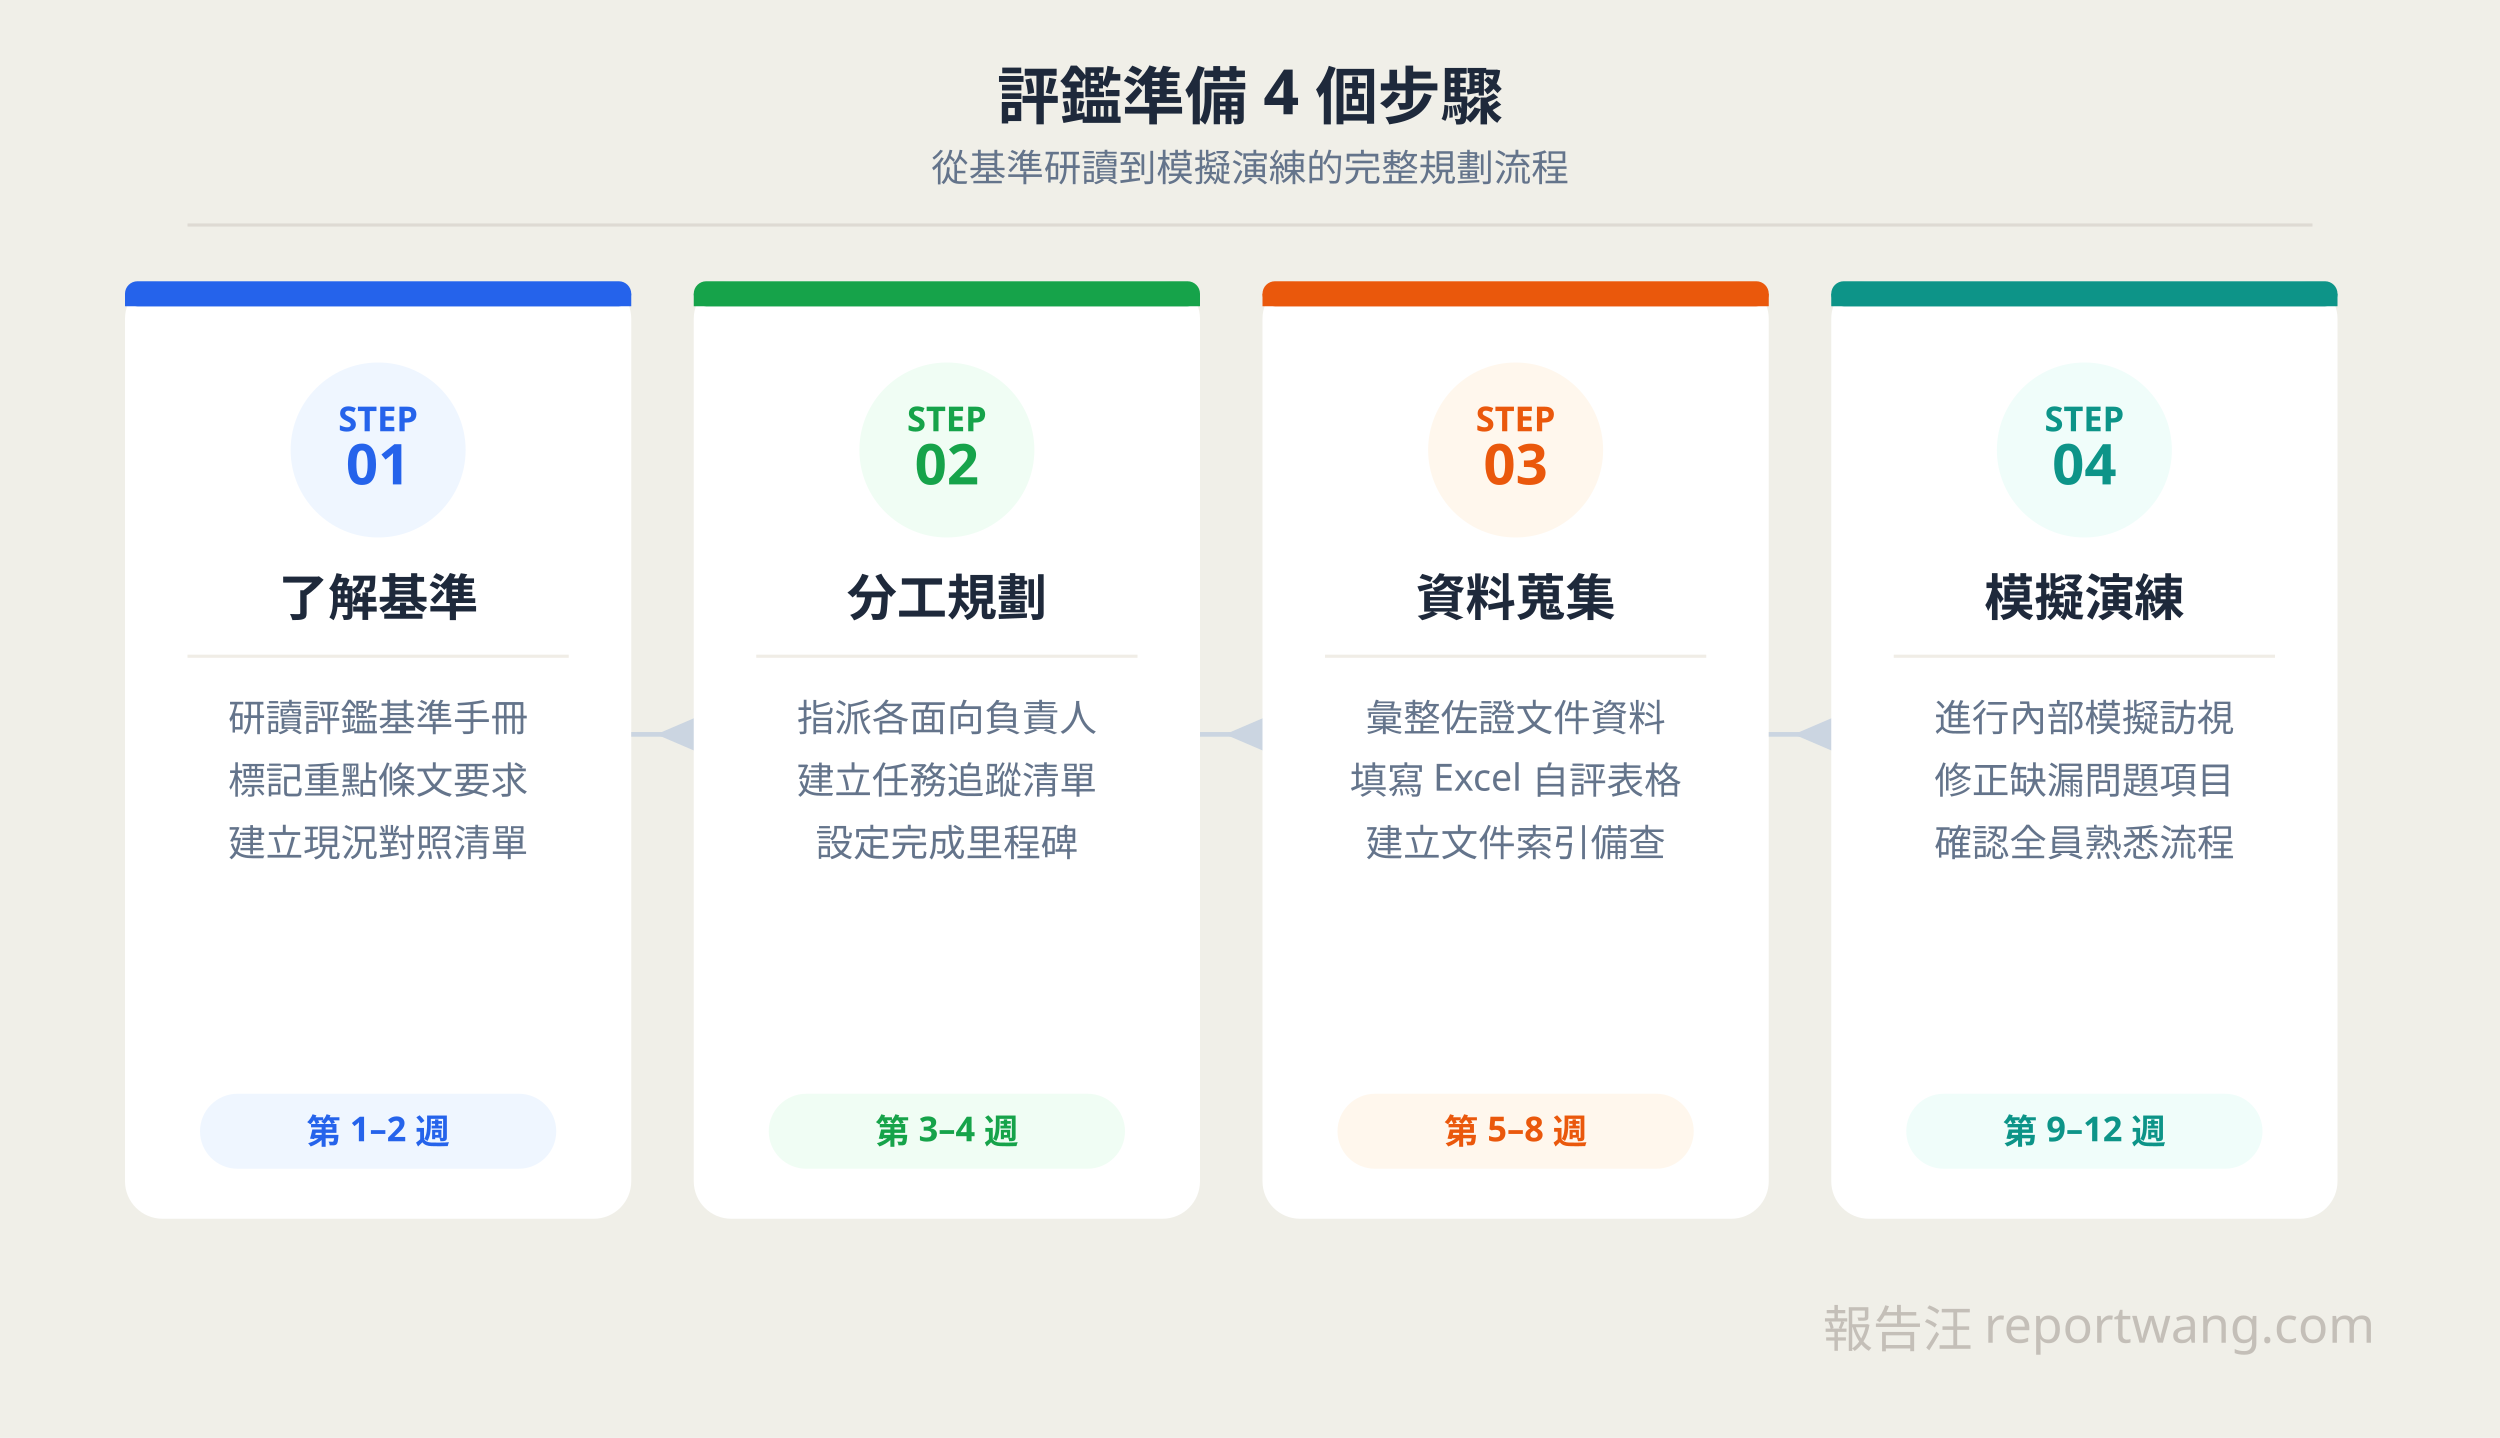
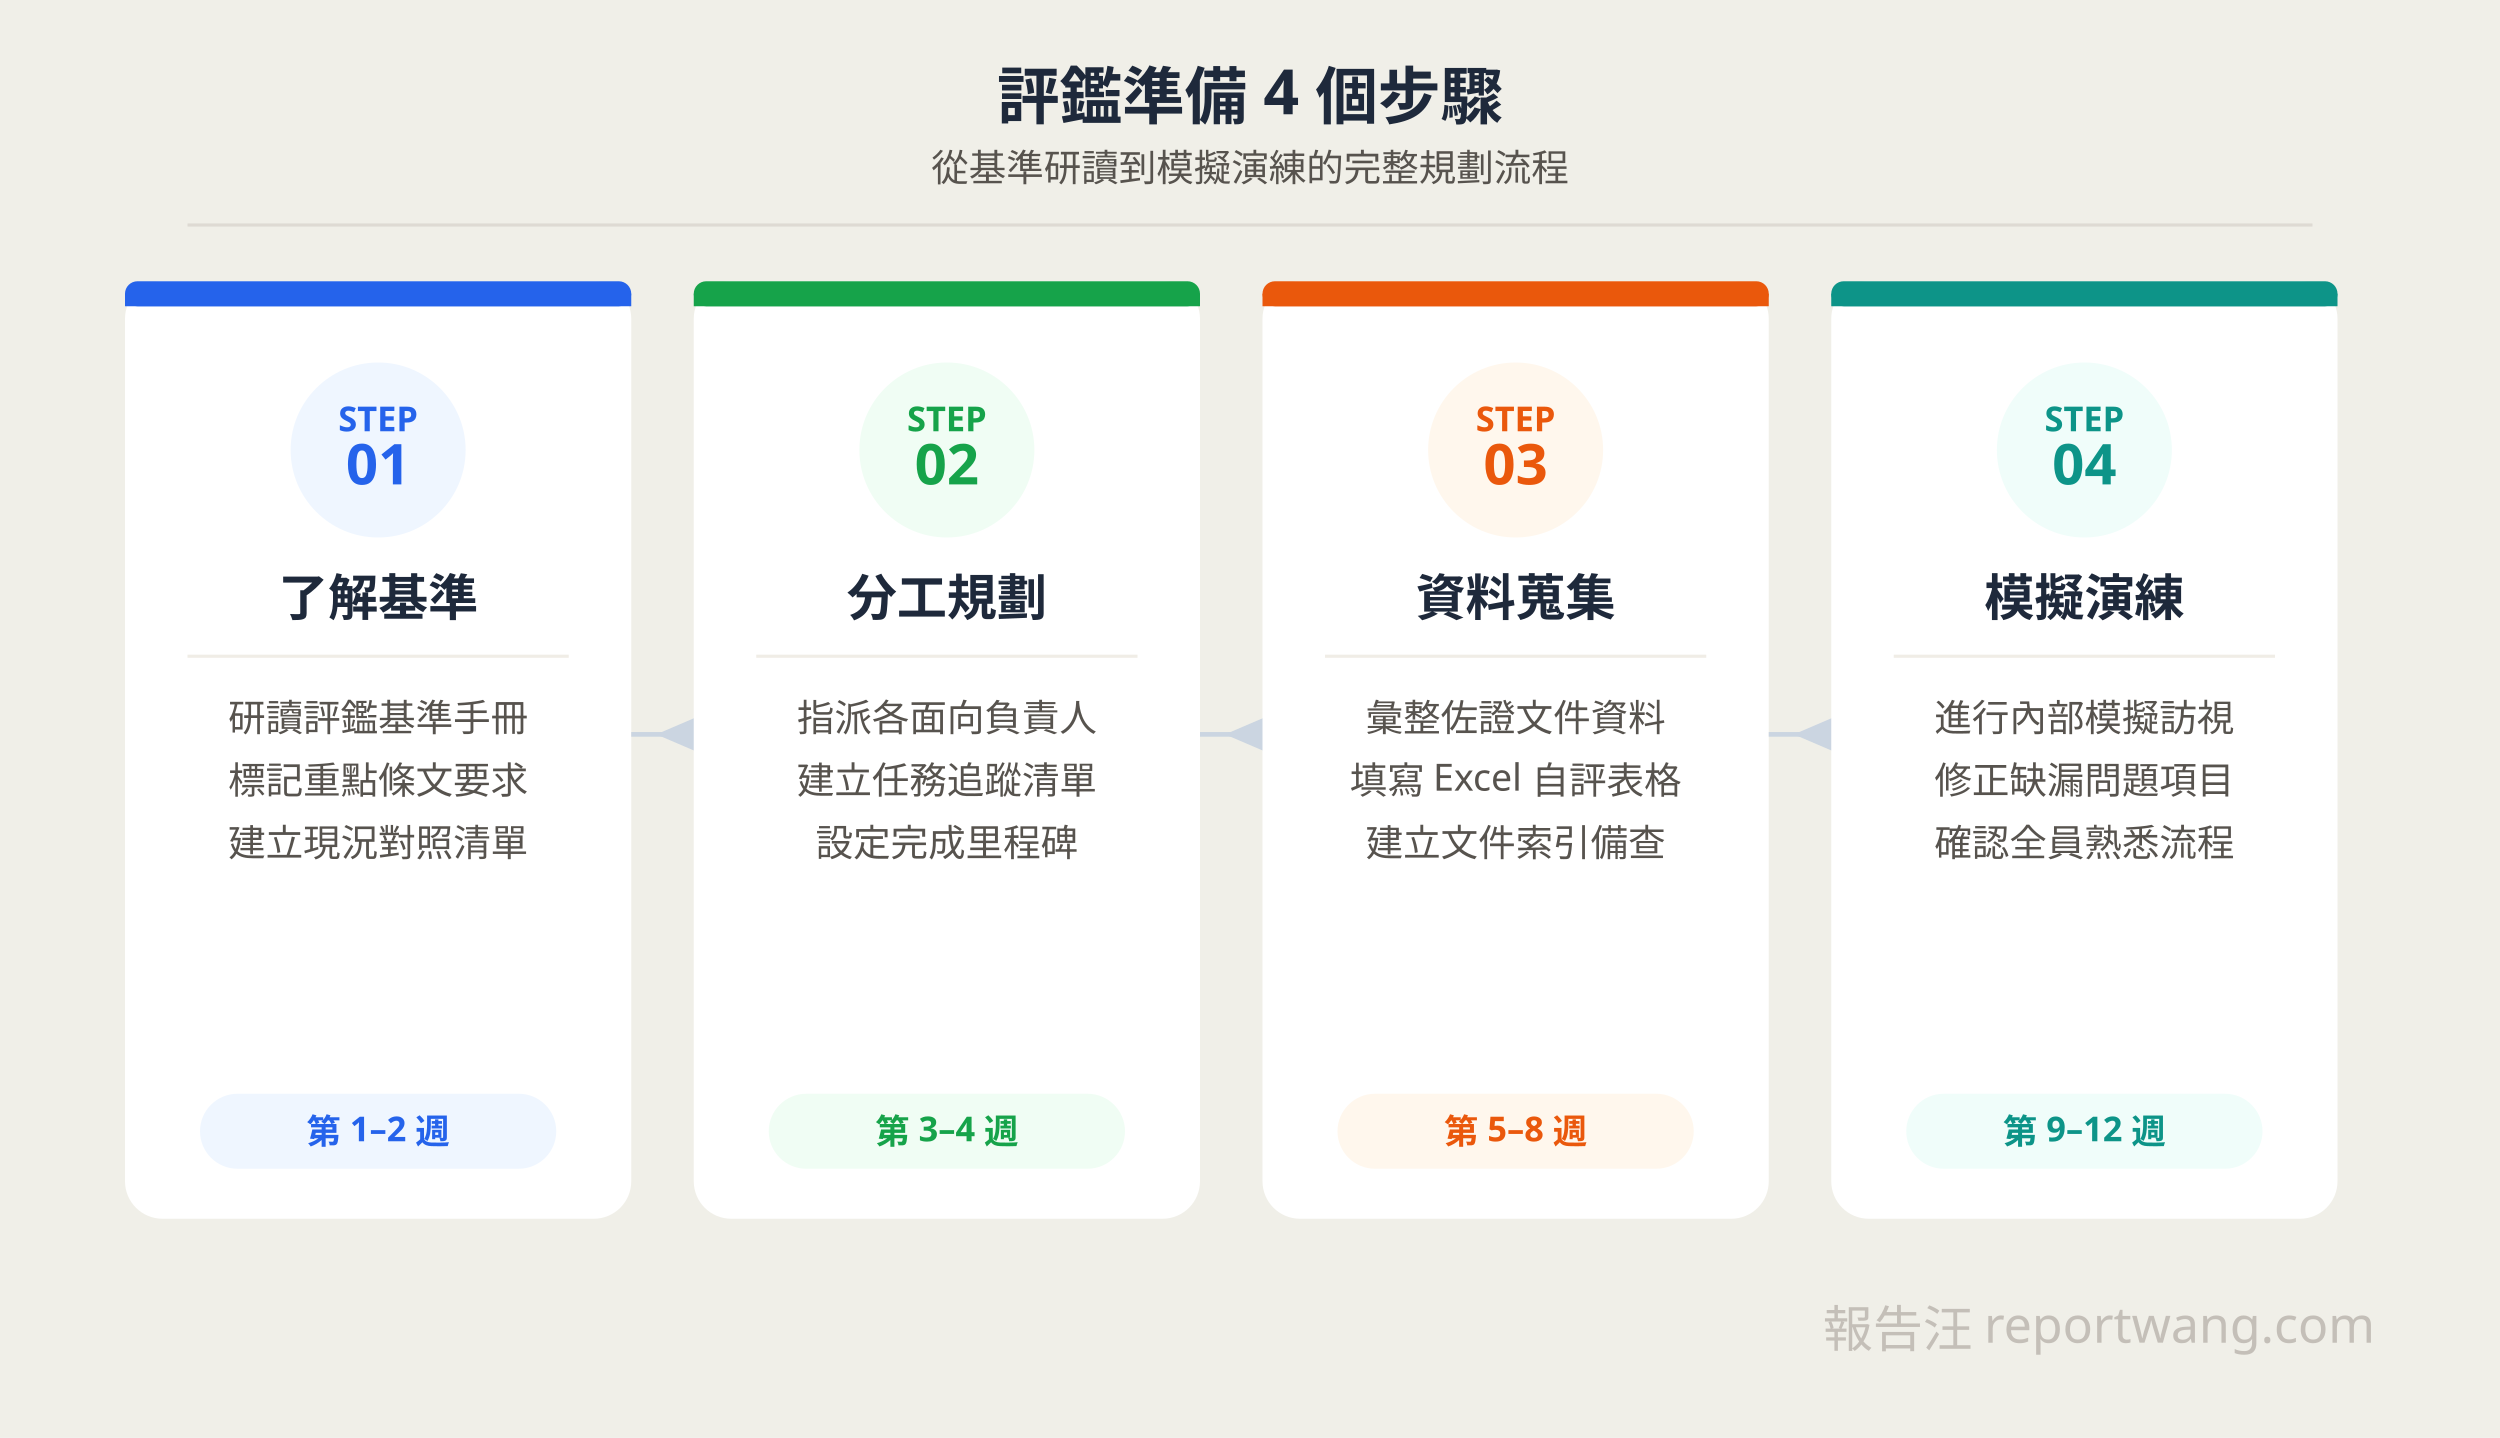
<svg xmlns="http://www.w3.org/2000/svg" width="800" height="460" viewBox="0 0 800 460">
  <rect width="800" height="460" fill="#f0efe8" />
  <text x="400" y="38" text-anchor="middle" font-family="'Noto Sans TC', sans-serif" font-size="20" fill="#1e293b" font-weight="700">評鑑準備 4 個步驟</text>
-   <text x="400" y="58" text-anchor="middle" font-family="'Noto Sans TC', sans-serif" font-size="12" fill="#64748b">從基準研讀到模擬演練的完整規劃流程</text>
+   <text x="400" y="58" text-anchor="middle" font-family="'Noto Sans TC', sans-serif" font-size="12" fill="#57534e">從基準研讀到模擬演練的完整規劃流程</text>
  <line x1="60" y1="72" x2="740" y2="72" stroke="#dedad3" stroke-width="1" />
  <rect x="40" y="90" width="162" height="300" rx="12" fill="white" />
  <rect x="40" y="90" width="162" height="8" rx="4" fill="#2563eb" />
  <rect x="40" y="94" width="162" height="4" fill="#2563eb" />
  <circle cx="121" cy="144" r="28" fill="#eff6ff" />
  <text x="121" y="138" text-anchor="middle" font-family="'Noto Sans TC', sans-serif" font-size="11" fill="#2563eb" font-weight="700">STEP</text>
  <text x="121" y="155" text-anchor="middle" font-family="'Noto Sans TC', sans-serif" font-size="18" fill="#2563eb" font-weight="700">01</text>
  <text x="121" y="197" text-anchor="middle" font-family="'Noto Sans TC', sans-serif" font-size="16" fill="#1e293b" font-weight="700">了解基準</text>
  <line x1="60" y1="210" x2="182" y2="210" stroke="#f0ede6" stroke-width="1" />
-   <text x="121" y="234" text-anchor="middle" font-family="'Noto Sans TC', sans-serif" font-size="12" fill="#64748b">研讀評鑑基準手冊</text>
-   <text x="121" y="254" text-anchor="middle" font-family="'Noto Sans TC', sans-serif" font-size="12" fill="#64748b">標記重點條文要求</text>
-   <text x="121" y="274" text-anchor="middle" font-family="'Noto Sans TC', sans-serif" font-size="12" fill="#64748b">建立現況對照清單</text>
+   <text x="121" y="234" text-anchor="middle" font-family="'Noto Sans TC', sans-serif" font-size="12" fill="#57534e">研讀評鑑基準手冊</text>
+   <text x="121" y="254" text-anchor="middle" font-family="'Noto Sans TC', sans-serif" font-size="12" fill="#57534e">標記重點條文要求</text>
+   <text x="121" y="274" text-anchor="middle" font-family="'Noto Sans TC', sans-serif" font-size="12" fill="#57534e">建立現況對照清單</text>
  <rect x="64" y="350" width="114" height="24" rx="12" fill="#eff6ff" />
  <text x="121" y="366" text-anchor="middle" font-family="'Noto Sans TC', sans-serif" font-size="11" fill="#2563eb" font-weight="600">第 1–2 週</text>
  <polygon points="210,235 224,229 224,241" fill="#cbd5e1" />
  <line x1="202" y1="235" x2="213" y2="235" stroke="#cbd5e1" stroke-width="1.5" />
  <rect x="222" y="90" width="162" height="300" rx="12" fill="white" />
  <rect x="222" y="90" width="162" height="8" rx="4" fill="#16a34a" />
  <rect x="222" y="94" width="162" height="4" fill="#16a34a" />
  <circle cx="303" cy="144" r="28" fill="#f0fdf4" />
  <text x="303" y="138" text-anchor="middle" font-family="'Noto Sans TC', sans-serif" font-size="11" fill="#16a34a" font-weight="700">STEP</text>
  <text x="303" y="155" text-anchor="middle" font-family="'Noto Sans TC', sans-serif" font-size="18" fill="#16a34a" font-weight="700">02</text>
  <text x="303" y="197" text-anchor="middle" font-family="'Noto Sans TC', sans-serif" font-size="16" fill="#1e293b" font-weight="700">分工規劃</text>
  <line x1="242" y1="210" x2="364" y2="210" stroke="#f0ede6" stroke-width="1" />
-   <text x="303" y="234" text-anchor="middle" font-family="'Noto Sans TC', sans-serif" font-size="12" fill="#64748b">指派各面向負責人</text>
-   <text x="303" y="254" text-anchor="middle" font-family="'Noto Sans TC', sans-serif" font-size="12" fill="#64748b">建立任務追蹤清單</text>
-   <text x="303" y="274" text-anchor="middle" font-family="'Noto Sans TC', sans-serif" font-size="12" fill="#64748b">設定完成里程碑</text>
+   <text x="303" y="234" text-anchor="middle" font-family="'Noto Sans TC', sans-serif" font-size="12" fill="#57534e">指派各面向負責人</text>
+   <text x="303" y="254" text-anchor="middle" font-family="'Noto Sans TC', sans-serif" font-size="12" fill="#57534e">建立任務追蹤清單</text>
+   <text x="303" y="274" text-anchor="middle" font-family="'Noto Sans TC', sans-serif" font-size="12" fill="#57534e">設定完成里程碑</text>
  <rect x="246" y="350" width="114" height="24" rx="12" fill="#f0fdf4" />
  <text x="303" y="366" text-anchor="middle" font-family="'Noto Sans TC', sans-serif" font-size="11" fill="#16a34a" font-weight="600">第 3–4 週</text>
  <polygon points="392,235 406,229 406,241" fill="#cbd5e1" />
  <line x1="384" y1="235" x2="395" y2="235" stroke="#cbd5e1" stroke-width="1.5" />
  <rect x="404" y="90" width="162" height="300" rx="12" fill="white" />
  <rect x="404" y="90" width="162" height="8" rx="4" fill="#ea580c" />
  <rect x="404" y="94" width="162" height="4" fill="#ea580c" />
  <circle cx="485" cy="144" r="28" fill="#fff7ed" />
  <text x="485" y="138" text-anchor="middle" font-family="'Noto Sans TC', sans-serif" font-size="11" fill="#ea580c" font-weight="700">STEP</text>
  <text x="485" y="155" text-anchor="middle" font-family="'Noto Sans TC', sans-serif" font-size="18" fill="#ea580c" font-weight="700">03</text>
  <text x="485" y="197" text-anchor="middle" font-family="'Noto Sans TC', sans-serif" font-size="16" fill="#1e293b" font-weight="700">資料蒐集</text>
  <line x1="424" y1="210" x2="546" y2="210" stroke="#f0ede6" stroke-width="1" />
-   <text x="485" y="234" text-anchor="middle" font-family="'Noto Sans TC', sans-serif" font-size="12" fill="#64748b">彙整佐證文件資料</text>
-   <text x="485" y="254" text-anchor="middle" font-family="'Noto Sans TC', sans-serif" font-size="12" fill="#64748b">填寫 Excel 自評表格</text>
-   <text x="485" y="274" text-anchor="middle" font-family="'Noto Sans TC', sans-serif" font-size="12" fill="#64748b">建立文件索引備查</text>
+   <text x="485" y="234" text-anchor="middle" font-family="'Noto Sans TC', sans-serif" font-size="12" fill="#57534e">彙整佐證文件資料</text>
+   <text x="485" y="254" text-anchor="middle" font-family="'Noto Sans TC', sans-serif" font-size="12" fill="#57534e">填寫 Excel 自評表格</text>
+   <text x="485" y="274" text-anchor="middle" font-family="'Noto Sans TC', sans-serif" font-size="12" fill="#57534e">建立文件索引備查</text>
  <rect x="428" y="350" width="114" height="24" rx="12" fill="#fff7ed" />
  <text x="485" y="366" text-anchor="middle" font-family="'Noto Sans TC', sans-serif" font-size="11" fill="#ea580c" font-weight="600">第 5–8 週</text>
  <polygon points="574,235 588,229 588,241" fill="#cbd5e1" />
  <line x1="566" y1="235" x2="577" y2="235" stroke="#cbd5e1" stroke-width="1.5" />
  <rect x="586" y="90" width="162" height="300" rx="12" fill="white" />
  <rect x="586" y="90" width="162" height="8" rx="4" fill="#0d9488" />
  <rect x="586" y="94" width="162" height="4" fill="#0d9488" />
  <circle cx="667" cy="144" r="28" fill="#f0fdfa" />
  <text x="667" y="138" text-anchor="middle" font-family="'Noto Sans TC', sans-serif" font-size="11" fill="#0d9488" font-weight="700">STEP</text>
  <text x="667" y="155" text-anchor="middle" font-family="'Noto Sans TC', sans-serif" font-size="18" fill="#0d9488" font-weight="700">04</text>
  <text x="667" y="197" text-anchor="middle" font-family="'Noto Sans TC', sans-serif" font-size="16" fill="#1e293b" font-weight="700">模擬演練</text>
  <line x1="606" y1="210" x2="728" y2="210" stroke="#f0ede6" stroke-width="1" />
-   <text x="667" y="234" text-anchor="middle" font-family="'Noto Sans TC', sans-serif" font-size="12" fill="#64748b">進行內部模擬訪視</text>
-   <text x="667" y="254" text-anchor="middle" font-family="'Noto Sans TC', sans-serif" font-size="12" fill="#64748b">修正缺漏問題項目</text>
-   <text x="667" y="274" text-anchor="middle" font-family="'Noto Sans TC', sans-serif" font-size="12" fill="#64748b">確認全員熟悉流程</text>
+   <text x="667" y="234" text-anchor="middle" font-family="'Noto Sans TC', sans-serif" font-size="12" fill="#57534e">進行內部模擬訪視</text>
+   <text x="667" y="254" text-anchor="middle" font-family="'Noto Sans TC', sans-serif" font-size="12" fill="#57534e">修正缺漏問題項目</text>
+   <text x="667" y="274" text-anchor="middle" font-family="'Noto Sans TC', sans-serif" font-size="12" fill="#57534e">確認全員熟悉流程</text>
  <rect x="610" y="350" width="114" height="24" rx="12" fill="#f0fdfa" />
  <text x="667" y="366" text-anchor="middle" font-family="'Noto Sans TC', sans-serif" font-size="11" fill="#0d9488" font-weight="600">第 9–12 週</text>
  <text x="760" y="431" font-size="16" fill="#c4bfb8" text-anchor="end" font-weight="400" font-family="'Noto Sans TC', sans-serif">報告汪 reportwang.com</text>
</svg>
